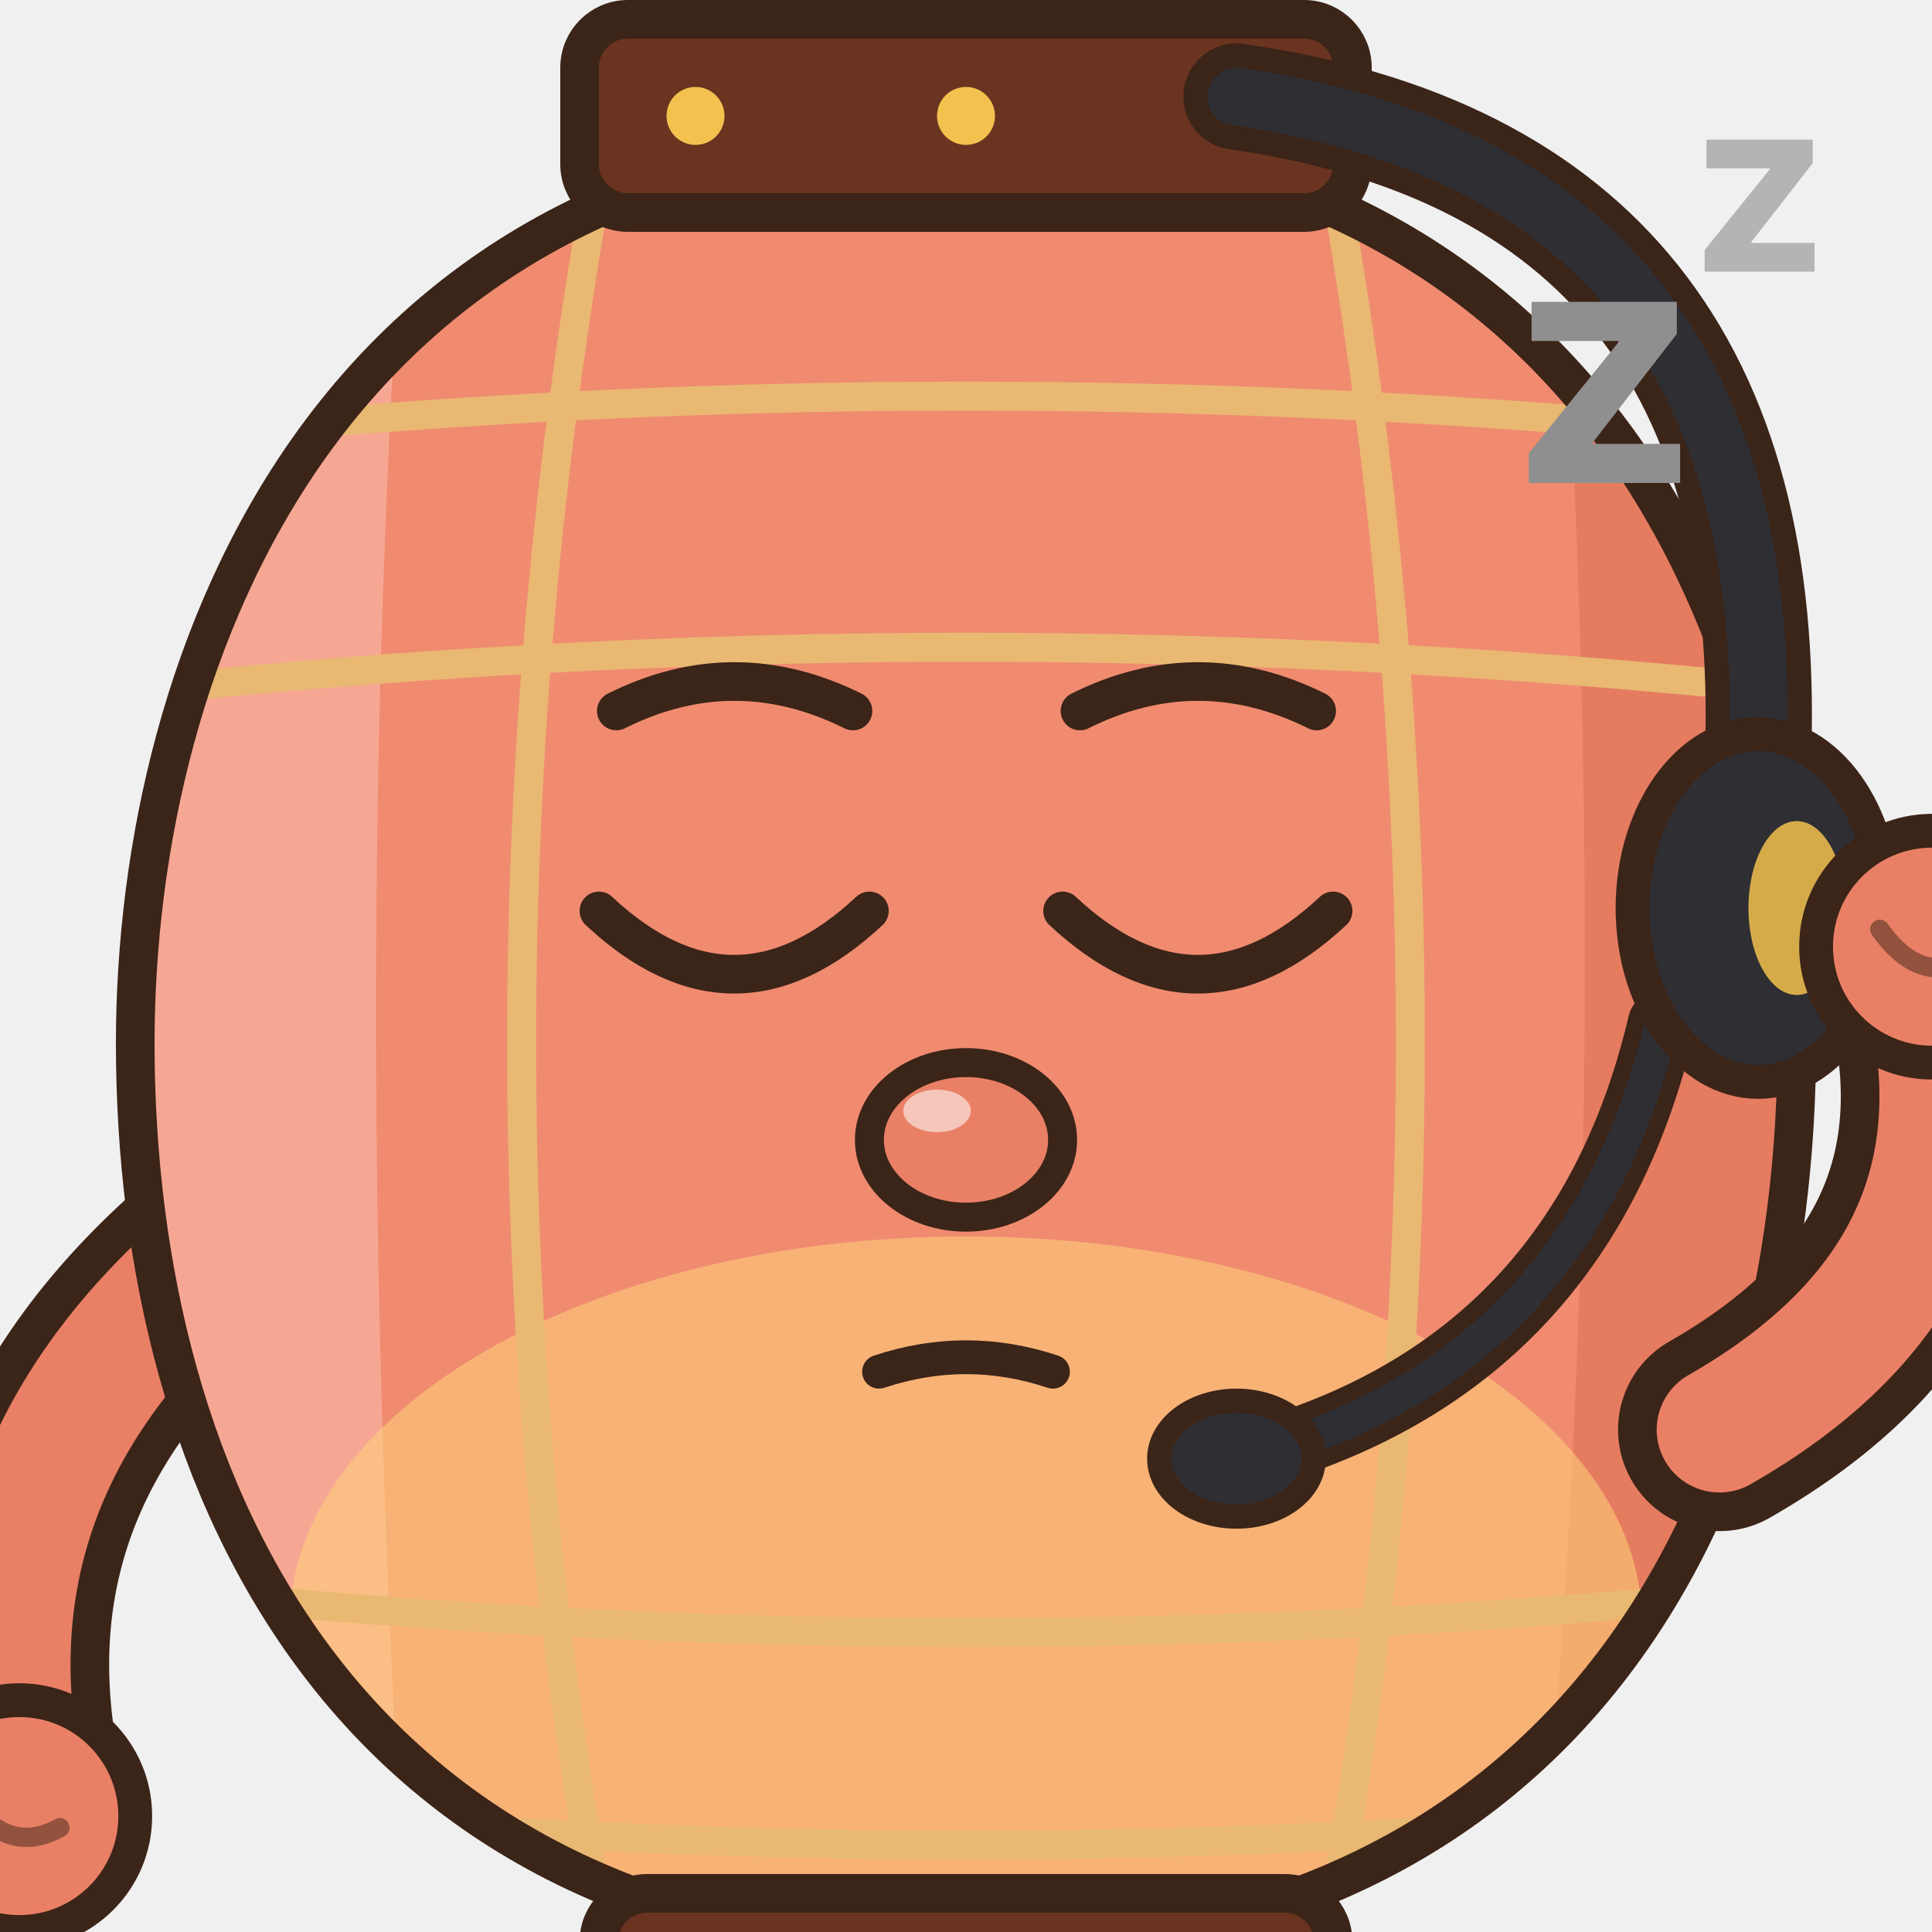
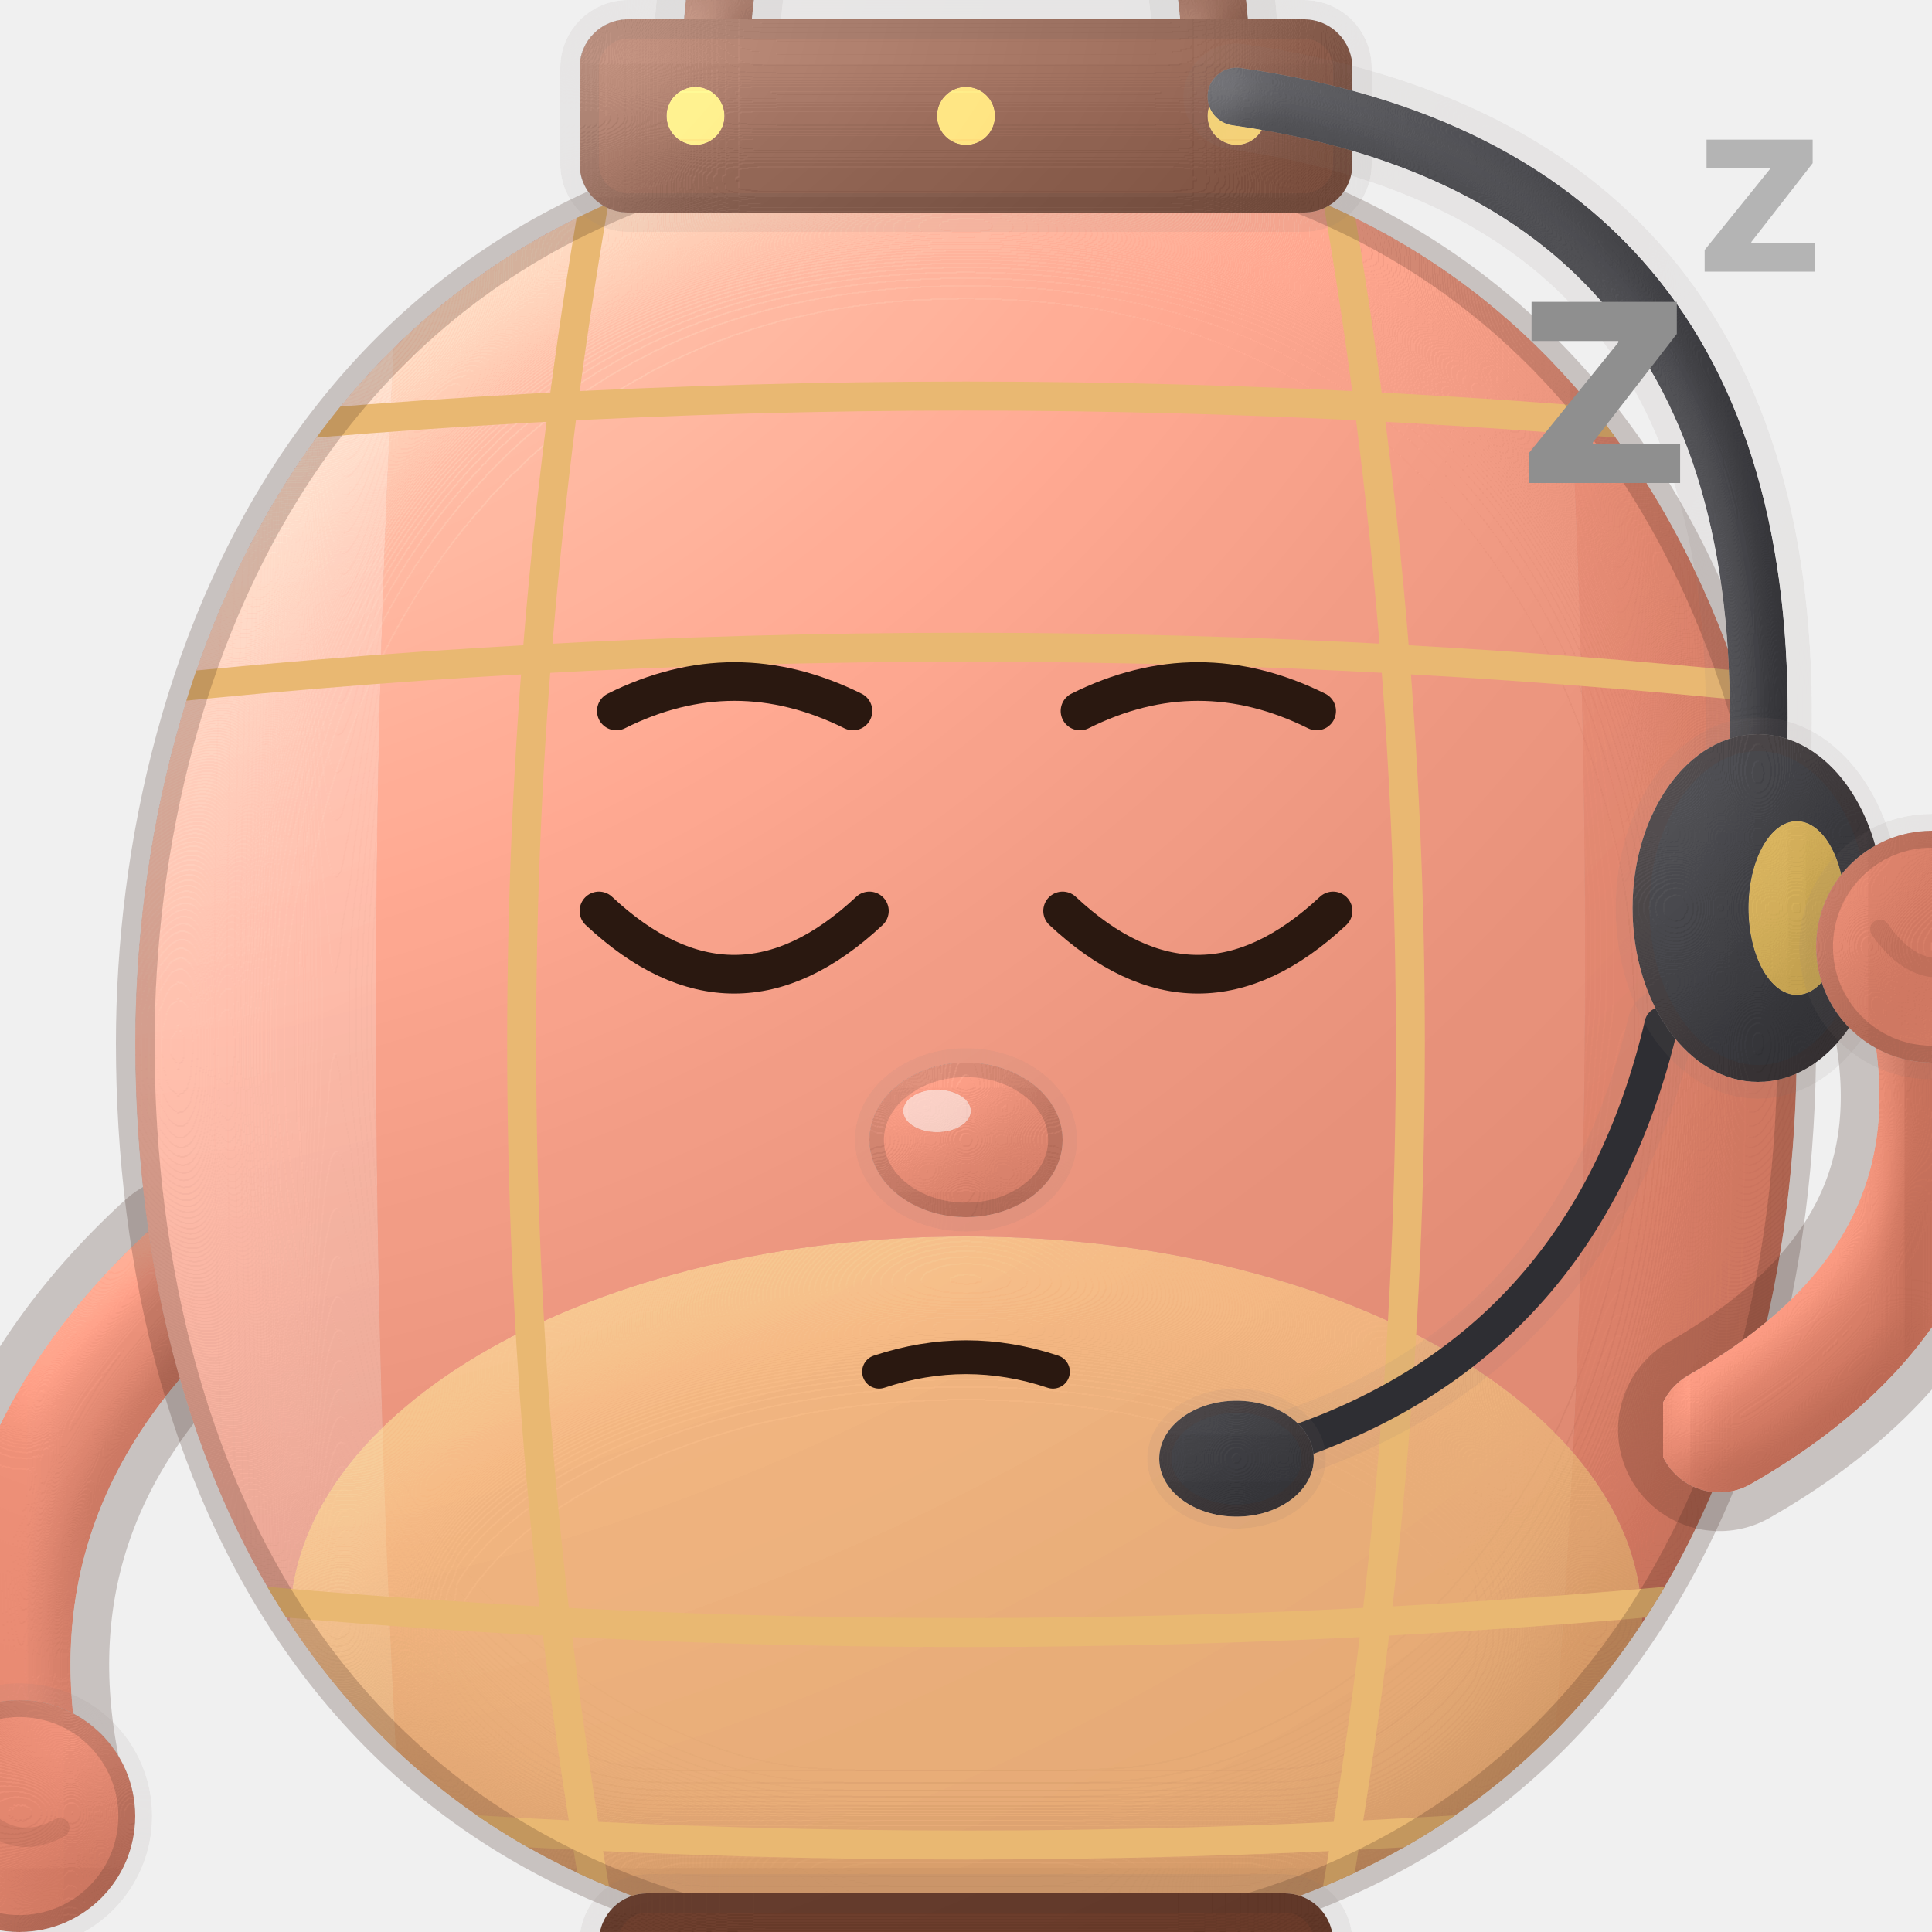
<svg xmlns="http://www.w3.org/2000/svg" viewBox="0 0 64 64" width="48" height="48" role="img" aria-label="Kyoto, Support, dropped">
  <defs>
    <filter id="sm-kyoto-s" x="-50%" y="-50%" width="200%" height="200%">
      <feGaussianBlur stdDeviation="6" />
    </filter>
+     <filter id="sm-kyoto-clay" x="-25%" y="-25%" width="150%" height="150%" color-interpolation-filters="sRGB">
+       <feGaussianBlur in="SourceAlpha" stdDeviation="7" result="b" />
+       <feDiffuseLighting in="b" surfaceScale="6" diffuseConstant="1.15" lighting-color="#fff" result="d">
+         <feDistantLight azimuth="235" elevation="48" />
+       </feDiffuseLighting>
+       <feComposite in="d" in2="SourceAlpha" operator="in" result="d2" />
+       <feBlend in="SourceGraphic" in2="d2" mode="multiply" result="m" />
+       <feSpecularLighting in="b" surfaceScale="6" specularConstant=".55" specularExponent="22" lighting-color="#fff" result="s">
+         <fePointLight x="40" y="20" z="260" />
+       </feSpecularLighting>
+       <feComposite in="s" in2="SourceAlpha" operator="in" result="s2" />
+       <feComposite in="m" in2="s2" operator="arithmetic" k2="1" k3=".85" result="lit" />
+       <feComposite in="lit" in2="SourceAlpha" operator="in" />
+     </filter>
+     <filter id="sm-kyoto-tube" x="-25%" y="-25%" width="150%" height="150%" color-interpolation-filters="sRGB">
+       <feGaussianBlur in="SourceAlpha" stdDeviation="3" result="b" />
+       <feDiffuseLighting in="b" surfaceScale="4" diffuseConstant="1.15" lighting-color="#fff" result="d">
+         <feDistantLight azimuth="235" elevation="48" />
+       </feDiffuseLighting>
+       <feComposite in="d" in2="SourceAlpha" operator="in" result="d2" />
+       <feBlend in="SourceGraphic" in2="d2" mode="multiply" result="m" />
+       <feSpecularLighting in="b" surfaceScale="4" specularConstant=".55" specularExponent="22" lighting-color="#fff" result="s">
+         <fePointLight x="40" y="20" z="260" />
+       </feSpecularLighting>
+       <feComposite in="s" in2="SourceAlpha" operator="in" result="s2" />
+       <feComposite in="m" in2="s2" operator="arithmetic" k2="1" k3=".85" result="lit" />
+       <feComposite in="lit" in2="SourceAlpha" operator="in" />
+     </filter>
  </defs>
  <g transform="scale(0.32) translate(-50 -82)">
-     <rect x="117" y="290" width="18" height="40" rx="6" fill="#E98065" stroke="#3B2418" stroke-width="3.5" />
-     <rect x="165" y="290" width="18" height="40" rx="6" fill="#E98065" stroke="#3B2418" stroke-width="3.5" />
-     <path d="M140 322 L114 322 L112 334 Q92 336 90 348 L90 352 L144 352 L144 338 Q144 328 140 322 Z" fill="#8A4E2B" stroke="#3B2418" stroke-width="3.5" stroke-linejoin="round" />
-     <path d="M144 348 L90 348 L90 355 L144 355 Z" fill="#5E3219" stroke="#3B2418" stroke-width="3" stroke-linejoin="round" />
+     <rect x="117" y="290" width="18" height="40" rx="6" fill="#E98065" stroke="#3B2418" stroke-opacity=".22" stroke-width="3.5" filter="url(#sm-kyoto-clay)" />
+     <rect x="165" y="290" width="18" height="40" rx="6" fill="#E98065" stroke="#3B2418" stroke-opacity=".22" stroke-width="3.5" filter="url(#sm-kyoto-clay)" />
+     <path d="M140 322 L114 322 L112 334 Q92 336 90 348 L90 352 L144 352 L144 338 Q144 328 140 322 Z" fill="#8A4E2B" stroke="#3B2418" stroke-opacity=".22" stroke-width="3.5" stroke-linejoin="round" filter="url(#sm-kyoto-clay)" />
+     <path d="M144 348 L90 348 L90 355 L144 355 Z" fill="#5E3219" stroke="#3B2418" stroke-opacity=".22" stroke-width="3" stroke-linejoin="round" filter="url(#sm-kyoto-clay)" />
    <path d="M134 328 L120 334 M120 328 L134 334" fill="none" stroke="#E2B07A" stroke-width="2.5" stroke-linecap="round" stroke-linejoin="round" />
-     <path d="M160 322 L186 322 L188 334 Q208 336 210 348 L210 352 L156 352 L156 338 Q156 328 160 322 Z" fill="#8A4E2B" stroke="#3B2418" stroke-width="3.5" stroke-linejoin="round" />
-     <path d="M156 348 L210 348 L210 355 L156 355 Z" fill="#5E3219" stroke="#3B2418" stroke-width="3" stroke-linejoin="round" />
+     <path d="M160 322 L186 322 L188 334 Q208 336 210 348 L210 352 L156 352 L156 338 Q156 328 160 322 Z" fill="#8A4E2B" stroke="#3B2418" stroke-opacity=".22" stroke-width="3.5" stroke-linejoin="round" filter="url(#sm-kyoto-clay)" />
+     <path d="M156 348 L210 348 L210 355 L156 355 Z" fill="#5E3219" stroke="#3B2418" stroke-opacity=".22" stroke-width="3" stroke-linejoin="round" filter="url(#sm-kyoto-clay)" />
    <path d="M166 328 L180 334 M180 328 L166 334" fill="none" stroke="#E2B07A" stroke-width="2.5" stroke-linecap="round" stroke-linejoin="round" />
-     <path d="M70 214 Q46 236 52 266" fill="none" stroke="#3B2418" stroke-width="21" stroke-linecap="round" stroke-linejoin="round" />
-     <path d="M70 214 Q46 236 52 266" fill="none" stroke="#E98065" stroke-width="13" stroke-linecap="round" stroke-linejoin="round" />
-     <circle cx="52" cy="270" r="12" fill="#E98065" stroke="#3B2418" stroke-width="3.5" />
-     <path d="M46.6 268.2 Q50.8 274.2 56.2 271.2" fill="none" stroke="#3B2418" stroke-width="2" stroke-linecap="round" opacity=".5" />
-     <path d="M124 92 Q124 54 150 54 Q176 54 176 92" fill="none" stroke="#3B2418" stroke-width="13" stroke-linecap="round" />
-     <path d="M124 92 Q124 54 150 54 Q176 54 176 92" fill="none" stroke="#6A3420" stroke-width="7" stroke-linecap="round" />
+     <path d="M70 214 Q46 236 52 266" fill="none" stroke="#3B2418" stroke-opacity=".22" stroke-width="21" stroke-linecap="round" stroke-linejoin="round" />
+     <path d="M70 214 Q46 236 52 266" fill="none" stroke="#E98065" stroke-width="13" stroke-linecap="round" stroke-linejoin="round" filter="url(#sm-kyoto-tube)" />
+     <circle cx="52" cy="270" r="12" fill="#E98065" stroke="#3B2418" stroke-opacity=".22" stroke-width="3.5" filter="url(#sm-kyoto-clay)" />
+     <path d="M46.6 268.2 Q50.8 274.2 56.2 271.2" fill="none" stroke="#3B2418" stroke-opacity=".22" stroke-width="2" stroke-linecap="round" opacity=".5" />
+     <path d="M124 92 Q124 54 150 54 Q176 54 176 92" fill="none" stroke="#3B2418" stroke-opacity=".22" stroke-width="13" stroke-linecap="round" filter="url(#sm-kyoto-tube)" />
+     <path d="M124 92 Q124 54 150 54 Q176 54 176 92" fill="none" stroke="#6A3420" stroke-width="7" stroke-linecap="round" filter="url(#sm-kyoto-tube)" />
    <clipPath id="sm-kyoto-c">
      <path d="M150 96 C216 96 236 150 236 190 C236 236 214 284 150 284 C86 284 64 236 64 190 C64 150 84 96 150 96 Z" />
    </clipPath>
-     <path d="M150 96 C216 96 236 150 236 190 C236 236 214 284 150 284 C86 284 64 236 64 190 C64 150 84 96 150 96 Z" fill="#F08B70" />
+     <path d="M150 96 C216 96 236 150 236 190 C236 236 214 284 150 284 C86 284 64 236 64 190 C64 150 84 96 150 96 Z" fill="#F08B70" filter="url(#sm-kyoto-clay)" />
    <g clip-path="url(#sm-kyoto-c)">
-       <path d="M200 0 L340 0 L340 370 L196 370 Q230 200 200 0 Z" fill="#CC5A40" opacity="0.32" />
-       <path d="M0 0 L104 0 Q76 160 100 370 L0 370 Z" fill="#FFD3C7" opacity="0.4" />
-       <ellipse cx="150" cy="250" rx="70" ry="40" fill="#FFD27A" opacity=".55" />
+       <path d="M200 0 L340 0 L340 370 L196 370 Q230 200 200 0 Z" fill="#CC5A40" opacity="0.32" filter="url(#sm-kyoto-clay)" />
+       <path d="M0 0 L104 0 Q76 160 100 370 L0 370 Z" fill="#FFD3C7" opacity="0.4" filter="url(#sm-kyoto-clay)" />
+       <ellipse cx="150" cy="250" rx="70" ry="40" fill="#FFD27A" opacity=".55" filter="url(#sm-kyoto-clay)" />
      <path d="M60 128 Q150 118 240 128 M60 154 Q150 144 240 154 M60 246 Q150 256 240 246 M60 268 Q150 278 240 268" fill="none" stroke="#E9B872" stroke-width="3" stroke-linecap="round" stroke-linejoin="round" />
      <path d="M112 100 Q96 190 112 280 M188 100 Q204 190 188 280" fill="none" stroke="#E9B872" stroke-width="3" stroke-linecap="round" stroke-linejoin="round" />
    </g>
-     <path d="M150 96 C216 96 236 150 236 190 C236 236 214 284 150 284 C86 284 64 236 64 190 C64 150 84 96 150 96 Z" fill="none" stroke="#3B2418" stroke-width="4" stroke-linecap="round" stroke-linejoin="round" />
-     <rect x="110" y="84" width="80" height="20" rx="5" fill="#6A3420" stroke="#3B2418" stroke-width="4" />
-     <rect x="112" y="278" width="76" height="18" rx="5" fill="#6A3420" stroke="#3B2418" stroke-width="4" />
-     <circle cx="122" cy="94" r="3" fill="#F2C14E" />
-     <circle cx="122" cy="287" r="3" fill="#F2C14E" />
-     <circle cx="150" cy="94" r="3" fill="#F2C14E" />
-     <circle cx="150" cy="287" r="3" fill="#F2C14E" />
-     <circle cx="178" cy="94" r="3" fill="#F2C14E" />
-     <circle cx="178" cy="287" r="3" fill="#F2C14E" />
-     <ellipse cx="150" cy="200" rx="10" ry="8" fill="#E98065" stroke="#3B2418" stroke-width="3" />
-     <ellipse cx="147" cy="197" rx="3.5" ry="2.2" fill="#fff" opacity=".55" />
+     <path d="M150 96 C216 96 236 150 236 190 C236 236 214 284 150 284 C86 284 64 236 64 190 C64 150 84 96 150 96 Z" fill="none" stroke="#3B2418" stroke-opacity=".22" stroke-width="4" stroke-linecap="round" stroke-linejoin="round" />
+     <rect x="110" y="84" width="80" height="20" rx="5" fill="#6A3420" stroke="#3B2418" stroke-opacity=".22" stroke-width="4" filter="url(#sm-kyoto-clay)" />
+     <rect x="112" y="278" width="76" height="18" rx="5" fill="#6A3420" stroke="#3B2418" stroke-opacity=".22" stroke-width="4" filter="url(#sm-kyoto-clay)" />
+     <circle cx="122" cy="94" r="3" fill="#F2C14E" filter="url(#sm-kyoto-clay)" />
+     <circle cx="122" cy="287" r="3" fill="#F2C14E" filter="url(#sm-kyoto-clay)" />
+     <circle cx="150" cy="94" r="3" fill="#F2C14E" filter="url(#sm-kyoto-clay)" />
+     <circle cx="150" cy="287" r="3" fill="#F2C14E" filter="url(#sm-kyoto-clay)" />
+     <circle cx="178" cy="94" r="3" fill="#F2C14E" filter="url(#sm-kyoto-clay)" />
+     <circle cx="178" cy="287" r="3" fill="#F2C14E" filter="url(#sm-kyoto-clay)" />
+     <ellipse cx="150" cy="200" rx="10" ry="8" fill="#E98065" stroke="#3B2418" stroke-opacity=".22" stroke-width="3" filter="url(#sm-kyoto-clay)" />
+     <ellipse cx="147" cy="197" rx="3.5" ry="2.2" fill="#fff" opacity=".55" filter="url(#sm-kyoto-clay)" />
    <g>
-       <path d="M112 176.3 Q126 189.4 140 176.3" fill="none" stroke="#3B2418" stroke-width="4" stroke-linecap="round" />
-       <path d="M160 176.3 Q174 189.4 188 176.3" fill="none" stroke="#3B2418" stroke-width="4" stroke-linecap="round" />
+       <path d="M112 176.3 Q126 189.4 140 176.3" fill="none" stroke="#2A1810" stroke-width="4" stroke-linecap="round" />
+       <path d="M160 176.3 Q174 189.4 188 176.3" fill="none" stroke="#2A1810" stroke-width="4" stroke-linecap="round" />
    </g>
-     <path d="M113.8 155.6 Q126 149.5 138.3 155.6 M186.3 155.6 Q174 149.5 161.8 155.6" fill="none" stroke="#3B2418" stroke-width="4" stroke-linecap="round" />
-     <path d="M141 224 Q150 221 159 224" fill="none" stroke="#3B2418" stroke-width="3.5" stroke-linecap="round" />
-     <path d="M178 92 Q234 100 232 160" fill="none" stroke="#3B2418" stroke-width="11" stroke-linecap="round" stroke-linejoin="round" />
-     <path d="M178 92 Q234 100 232 160" fill="none" stroke="#2E2E33" stroke-width="6" stroke-linecap="round" stroke-linejoin="round" />
-     <path d="M222 188 Q214 222 182 232" fill="none" stroke="#3B2418" stroke-width="7" stroke-linecap="round" stroke-linejoin="round" />
+     <path d="M113.8 155.6 Q126 149.5 138.3 155.6 M186.3 155.6 Q174 149.5 161.8 155.6" fill="none" stroke="#2A1810" stroke-width="4" stroke-linecap="round" />
+     <path d="M141 224 Q150 221 159 224" fill="none" stroke="#2A1810" stroke-width="3.5" stroke-linecap="round" />
+     <path d="M178 92 Q234 100 232 160" fill="none" stroke="#3B2418" stroke-opacity=".22" stroke-width="11" stroke-linecap="round" stroke-linejoin="round" filter="url(#sm-kyoto-tube)" />
+     <path d="M178 92 Q234 100 232 160" fill="none" stroke="#2E2E33" stroke-width="6" stroke-linecap="round" stroke-linejoin="round" filter="url(#sm-kyoto-tube)" />
+     <path d="M222 188 Q214 222 182 232" fill="none" stroke="#3B2418" stroke-opacity=".22" stroke-width="7" stroke-linecap="round" stroke-linejoin="round" filter="url(#sm-kyoto-tube)" />
    <path d="M222 188 Q214 222 182 232" fill="none" stroke="#2E2E33" stroke-width="3.5" stroke-linecap="round" stroke-linejoin="round" />
-     <ellipse cx="178" cy="233" rx="8" ry="6" fill="#2E2E33" stroke="#3B2418" stroke-width="2.5" />
-     <path d="M228 230 Q256 214 250 186" fill="none" stroke="#3B2418" stroke-width="21" stroke-linecap="round" stroke-linejoin="round" />
-     <path d="M228 230 Q256 214 250 186" fill="none" stroke="#E98065" stroke-width="13" stroke-linecap="round" stroke-linejoin="round" />
-     <ellipse cx="232" cy="176" rx="13" ry="18" fill="#2E2E33" stroke="#3B2418" stroke-width="3.5" />
-     <ellipse cx="236" cy="176" rx="5" ry="9" fill="#F2C14E" opacity=".85" />
-     <circle cx="250" cy="180" r="12" fill="#E98065" stroke="#3B2418" stroke-width="3.5" />
-     <path d="M244.6 178.2 Q248.8 184.2 254.2 181.2" fill="none" stroke="#3B2418" stroke-width="2" stroke-linecap="round" opacity=".5" />
+     <ellipse cx="178" cy="233" rx="8" ry="6" fill="#2E2E33" stroke="#3B2418" stroke-opacity=".22" stroke-width="2.5" filter="url(#sm-kyoto-clay)" />
+     <path d="M228 230 Q256 214 250 186" fill="none" stroke="#3B2418" stroke-opacity=".22" stroke-width="21" stroke-linecap="round" stroke-linejoin="round" />
+     <path d="M228 230 Q256 214 250 186" fill="none" stroke="#E98065" stroke-width="13" stroke-linecap="round" stroke-linejoin="round" filter="url(#sm-kyoto-tube)" />
+     <ellipse cx="232" cy="176" rx="13" ry="18" fill="#2E2E33" stroke="#3B2418" stroke-opacity=".22" stroke-width="3.5" filter="url(#sm-kyoto-clay)" />
+     <ellipse cx="236" cy="176" rx="5" ry="9" fill="#F2C14E" opacity=".85" filter="url(#sm-kyoto-clay)" />
+     <circle cx="250" cy="180" r="12" fill="#E98065" stroke="#3B2418" stroke-opacity=".22" stroke-width="3.5" filter="url(#sm-kyoto-clay)" />
+     <path d="M244.6 178.2 Q248.8 184.2 254.2 181.2" fill="none" stroke="#3B2418" stroke-opacity=".22" stroke-width="2" stroke-linecap="round" opacity=".5" />
  </g>
  <text x="50" y="16" font-family="Inter,system-ui,sans-serif" font-size="11" font-weight="700" fill="#8f8f8f">z</text>
  <text x="56" y="9" font-family="Inter,system-ui,sans-serif" font-size="8" font-weight="700" fill="#b4b4b4">z</text>
</svg>
